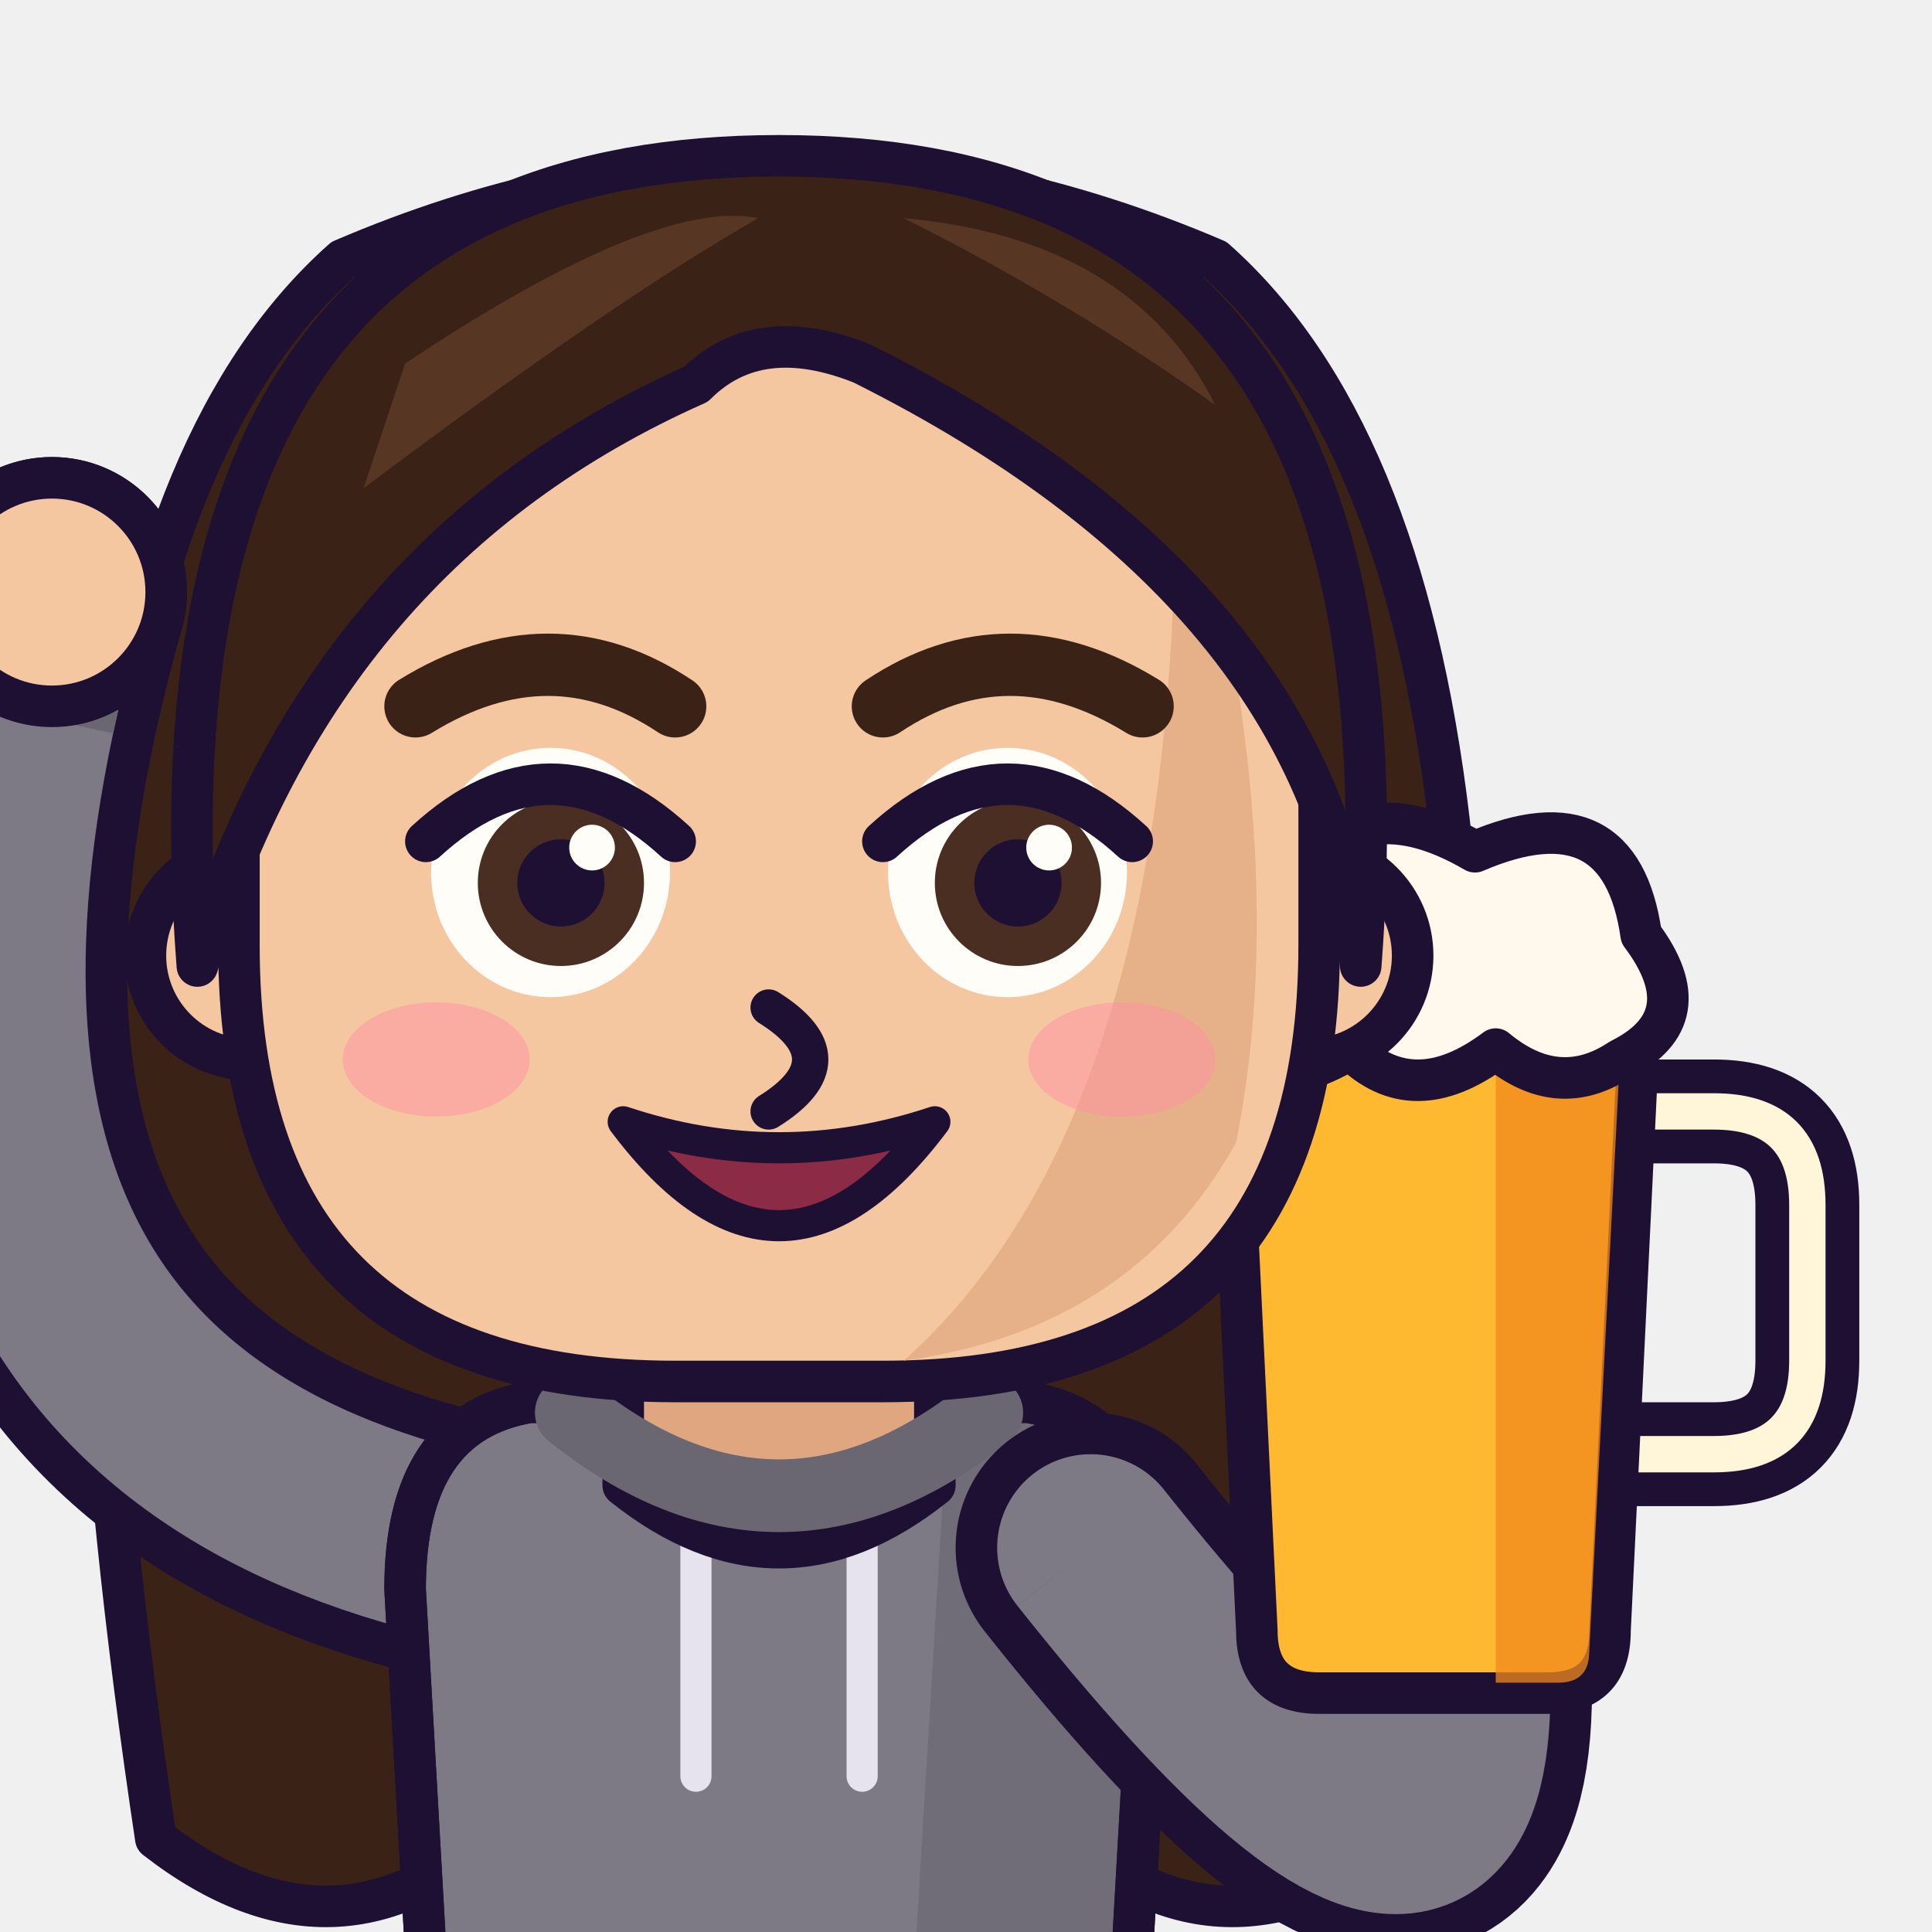
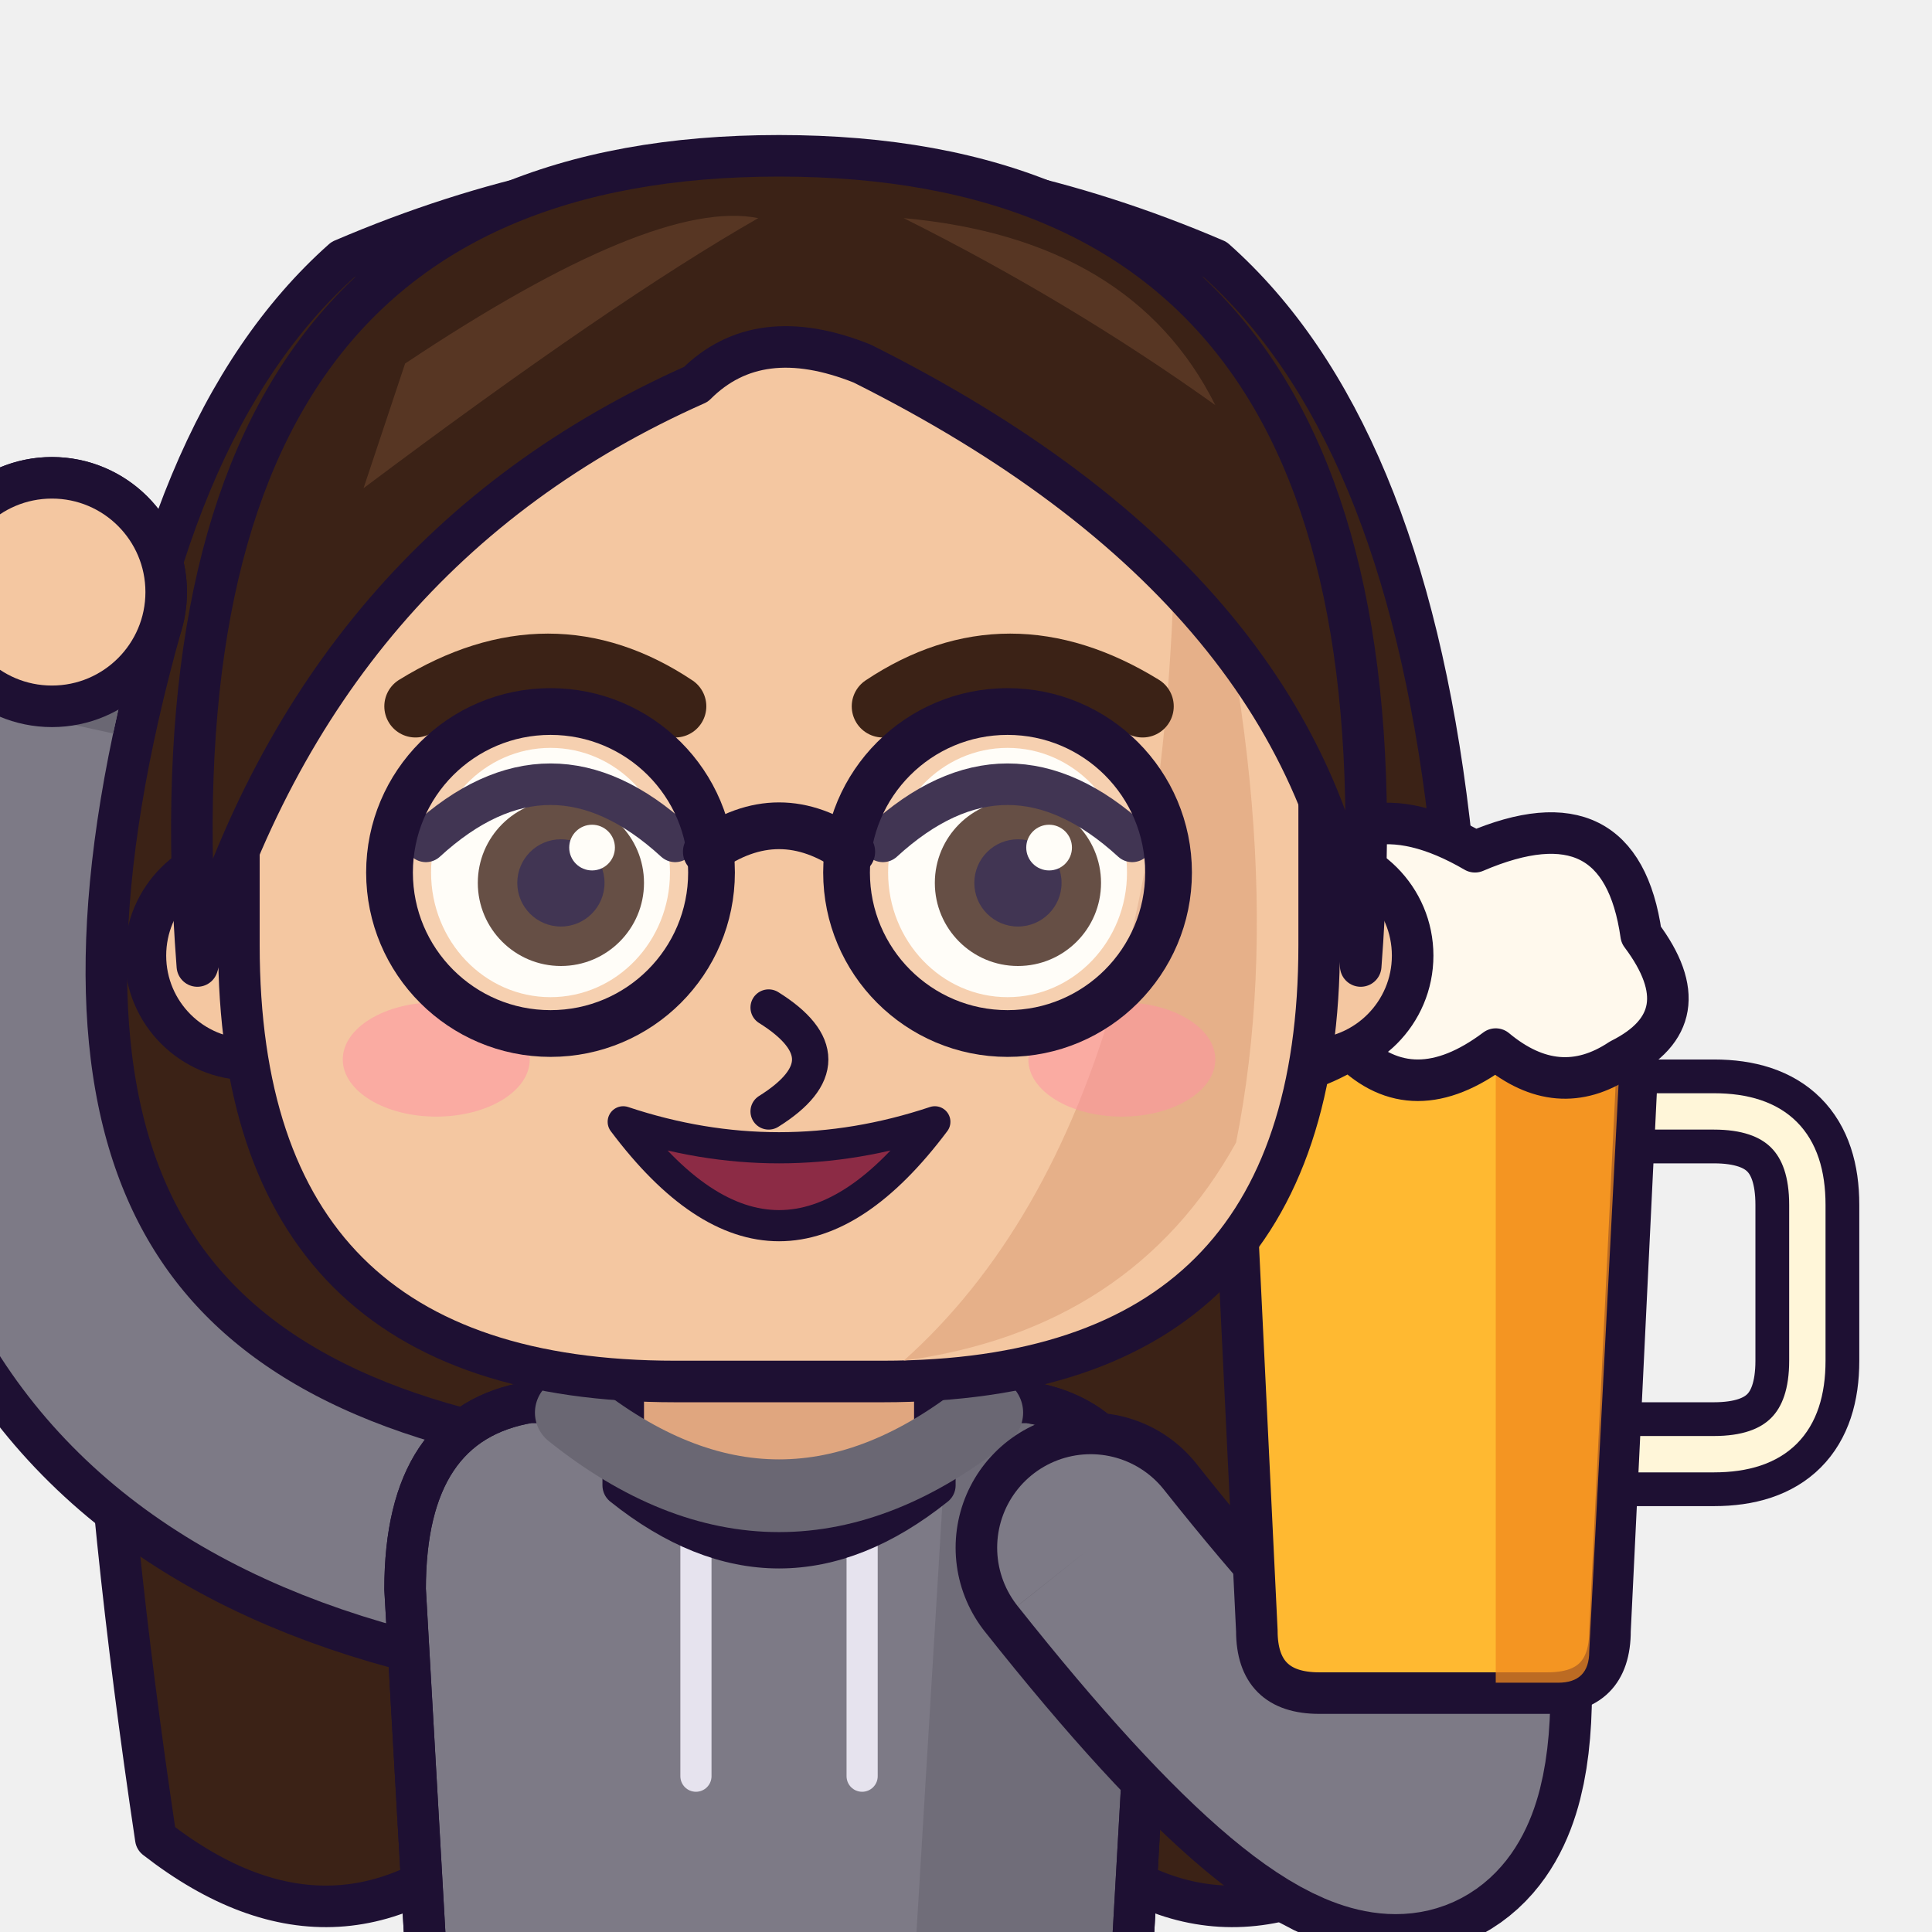
<svg xmlns="http://www.w3.org/2000/svg" viewBox="55 87 186 186" role="img" aria-label="Pili">
  <path d="M70 264Q52 144 88 112Q130 94 172 112Q208 144 190 264Q172 278 156 262H104Q88 278 70 264Z" fill="#3B2216" stroke="#1E1033" stroke-width="4" stroke-linejoin="round" stroke-linecap="round" />
  <ellipse cx="130" cy="410" rx="65" ry="7" fill="#1E1033" opacity="0.28" />
  <path d="M100 318L97 396H127L125 344L125 318Z" fill="#2A2733" stroke="#1E1033" stroke-width="4" stroke-linejoin="round" stroke-linecap="round" />
  <path d="M160 318L163 396H133L135 344L135 318Z" fill="#2A2733" stroke="#1E1033" stroke-width="4" stroke-linejoin="round" stroke-linecap="round" />
  <path d="M137 346L141 394H161L157 324Z" fill="#16141C" opacity="0.55" />
  <path d="M123 408v-13q0 -7 -7 -7h-12q-18.6 3 -28 14q-2 3 0 6z" fill="#FFFFFF" stroke="#1E1033" stroke-width="4" stroke-linejoin="round" stroke-linecap="round" />
  <path d="M137 408v-13q0 -7 7 -7h12q18.6 3 28 14q2 3 0 6z" fill="#FFFFFF" stroke="#1E1033" stroke-width="4" stroke-linejoin="round" stroke-linecap="round" />
  <path d="M100 236Q38 222 60 144" fill="none" stroke="#1E1033" stroke-width="26" stroke-linecap="round" />
  <path d="M100 236Q38 222 60 144" fill="none" stroke="#7D7A86" stroke-width="18" stroke-linecap="round" />
  <path d="M100 236Q38 222 60 144" fill="none" stroke="#6A6773" stroke-width="18" stroke-linecap="butt" stroke-dasharray="0 104 14 400" />
  <circle cx="60" cy="144" r="11" fill="#F4C7A1" stroke="#1E1033" stroke-width="4" stroke-linejoin="round" stroke-linecap="round" />
  <clipPath id="torso">
    <path d="M106 222Q94 224 94 240L99 328Q130 334 161 328L166 240Q166 224 154 222Z" />
  </clipPath>
  <path d="M106 222Q94 224 94 240L99 328Q130 334 161 328L166 240Q166 224 154 222Z" fill="#7D7A86" stroke="#1E1033" stroke-width="4" stroke-linejoin="round" stroke-linecap="round" />
  <g clip-path="url(#torso)">
    <path d="M100 288h60l6 30h-72z" fill="#6A6773" opacity="1" />
    <path d="M122 228v30M138 228v30" fill="none" stroke="#E6E3EE" stroke-width="3" stroke-linecap="round" stroke-linejoin="round" />
    <path d="M146.56 218H172V338H139.3Z" fill="#55525E" opacity="0.32" />
  </g>
  <path d="M106 222Q94 224 94 240L99 328Q130 334 161 328L166 240Q166 224 154 222Z" fill="none" stroke="#1E1033" stroke-width="4" stroke-linejoin="round" stroke-linecap="round" />
  <path d="M115 214h30v16q-15 12 -30 0z" fill="#E0A67F" stroke="#1E1033" stroke-width="4" stroke-linejoin="round" stroke-linecap="round" />
  <path d="M110 223q20 16 40 0" fill="none" stroke="#6A6773" stroke-width="7" stroke-linecap="round" />
  <path d="M160 236Q206 294 192 224" fill="none" stroke="#1E1033" stroke-width="26" stroke-linecap="round" />
  <path d="M160 236Q206 294 192 224" fill="none" stroke="#7D7A86" stroke-width="18" stroke-linecap="round" />
  <path d="M160 236Q206 294 192 224" fill="none" stroke="#6A6773" stroke-width="18" stroke-linecap="butt" stroke-dasharray="0 104 14 400" />
  <circle cx="192" cy="224" r="11" fill="#F4C7A1" stroke="#1E1033" stroke-width="4" stroke-linejoin="round" stroke-linecap="round" />
  <path d="M211 194h9q9 0 9 9v15q0 9 -9 9h-9" fill="none" stroke="#1E1033" stroke-width="10" />
  <path d="M211 194h9q9 0 9 9v15q0 9 -9 9h-9" fill="none" stroke="#FFF6D9" stroke-width="3.5" />
  <path d="M173 182h40l-3 62q0 6 -6 6h-22q-6 0 -6 -6z" fill="#FFB931" stroke="#1E1033" stroke-width="4" stroke-linejoin="round" stroke-linecap="round" />
  <path d="M199 188h12l-3 58q0 3 -3 3h-6z" fill="#F08A1D" opacity="0.75" />
  <path d="M169 186q-4 -14 10 -13q6 -11 18 -4q14 -6 16 8q6 8 -2 12q-6 4 -12 -1q-8 6 -14 0q-10 6 -16 -2z" fill="#FFF9ED" stroke="#1E1033" stroke-width="4" stroke-linejoin="round" stroke-linecap="round" />
  <circle cx="79" cy="179" r="10" fill="#F4C7A1" stroke="#1E1033" stroke-width="4" stroke-linejoin="round" stroke-linecap="round" />
  <circle cx="181" cy="179" r="10" fill="#F4C7A1" stroke="#1E1033" stroke-width="4" stroke-linejoin="round" stroke-linecap="round" />
  <path d="M120 114h20q42 0 42 42v22q0 42 -42 42h-20q-42 0 -42 -42v-22q0 -42 42 -42z" fill="#F4C7A1" stroke="#1E1033" stroke-width="4" stroke-linejoin="round" stroke-linecap="round" />
  <path d="M168 126Q180 167 174 197Q164 215 142 218Q170 193 168 126Z" fill="#E0A67F" opacity="0.7" />
  <ellipse cx="97" cy="189" rx="9" ry="5.5" fill="#FF8FA3" opacity="0.5" />
  <ellipse cx="163" cy="189" rx="9" ry="5.5" fill="#FF8FA3" opacity="0.5" />
  <ellipse cx="108" cy="171" rx="11.5" ry="12" fill="#FFFDF7" />
  <circle cx="109" cy="172" r="8" fill="#4A2E22" />
  <circle cx="109" cy="172" r="4.2" fill="#1E1033" />
  <circle cx="112" cy="168.6" r="2.2" fill="#FFFDF7" />
  <path d="M96 168Q108 157 120 168" fill="none" stroke="#1E1033" stroke-width="4" stroke-linecap="round" stroke-linejoin="round" />
  <ellipse cx="152" cy="171" rx="11.5" ry="12" fill="#FFFDF7" />
  <circle cx="153" cy="172" r="8" fill="#4A2E22" />
  <circle cx="153" cy="172" r="4.2" fill="#1E1033" />
  <circle cx="156" cy="168.6" r="2.2" fill="#FFFDF7" />
  <path d="M140 168Q152 157 164 168" fill="none" stroke="#1E1033" stroke-width="4" stroke-linecap="round" stroke-linejoin="round" />
  <path d="M120 155Q108 147 95 155" fill="none" stroke="#3B2216" stroke-width="6" stroke-linecap="round" stroke-linejoin="round" />
  <path d="M140 155Q152 147 165 155" fill="none" stroke="#3B2216" stroke-width="6" stroke-linecap="round" stroke-linejoin="round" />
  <path d="M129 184q8 5 0 10" fill="none" stroke="#1E1033" stroke-width="3.5" stroke-linecap="round" stroke-linejoin="round" />
  <path d="M115 195q15 20 30 0q-15 5 -30 0z" fill="#8C2B45" stroke="#1E1033" stroke-width="3" stroke-linejoin="round" stroke-linecap="round" />
+   <circle cx="108" cy="171" r="15.5" fill="#FFFFFF" fill-opacity="0.16" stroke="#1E1033" stroke-width="4.5" />
+   <circle cx="152" cy="171" r="15.5" fill="#FFFFFF" fill-opacity="0.16" stroke="#1E1033" stroke-width="4.5" />
+   <path d="M123 169q7 -5 14 0" fill="none" stroke="#1E1033" stroke-width="4.5" stroke-linecap="round" stroke-linejoin="round" />
  <path d="M74 180Q68 102 130 102Q192 102 186 180Q182 144 138 122Q128 118 122 124Q86 140 74 180Z" fill="#3B2216" stroke="#1E1033" stroke-width="4" stroke-linejoin="round" stroke-linecap="round" />
  <path d="M94 122Q118 106 128 108Q114 116 90 134Z" fill="#5C3A26" opacity="0.85" />
  <path d="M142 108Q164 110 172 126Q158 116 142 108Z" fill="#5C3A26" opacity="0.85" />
</svg>
